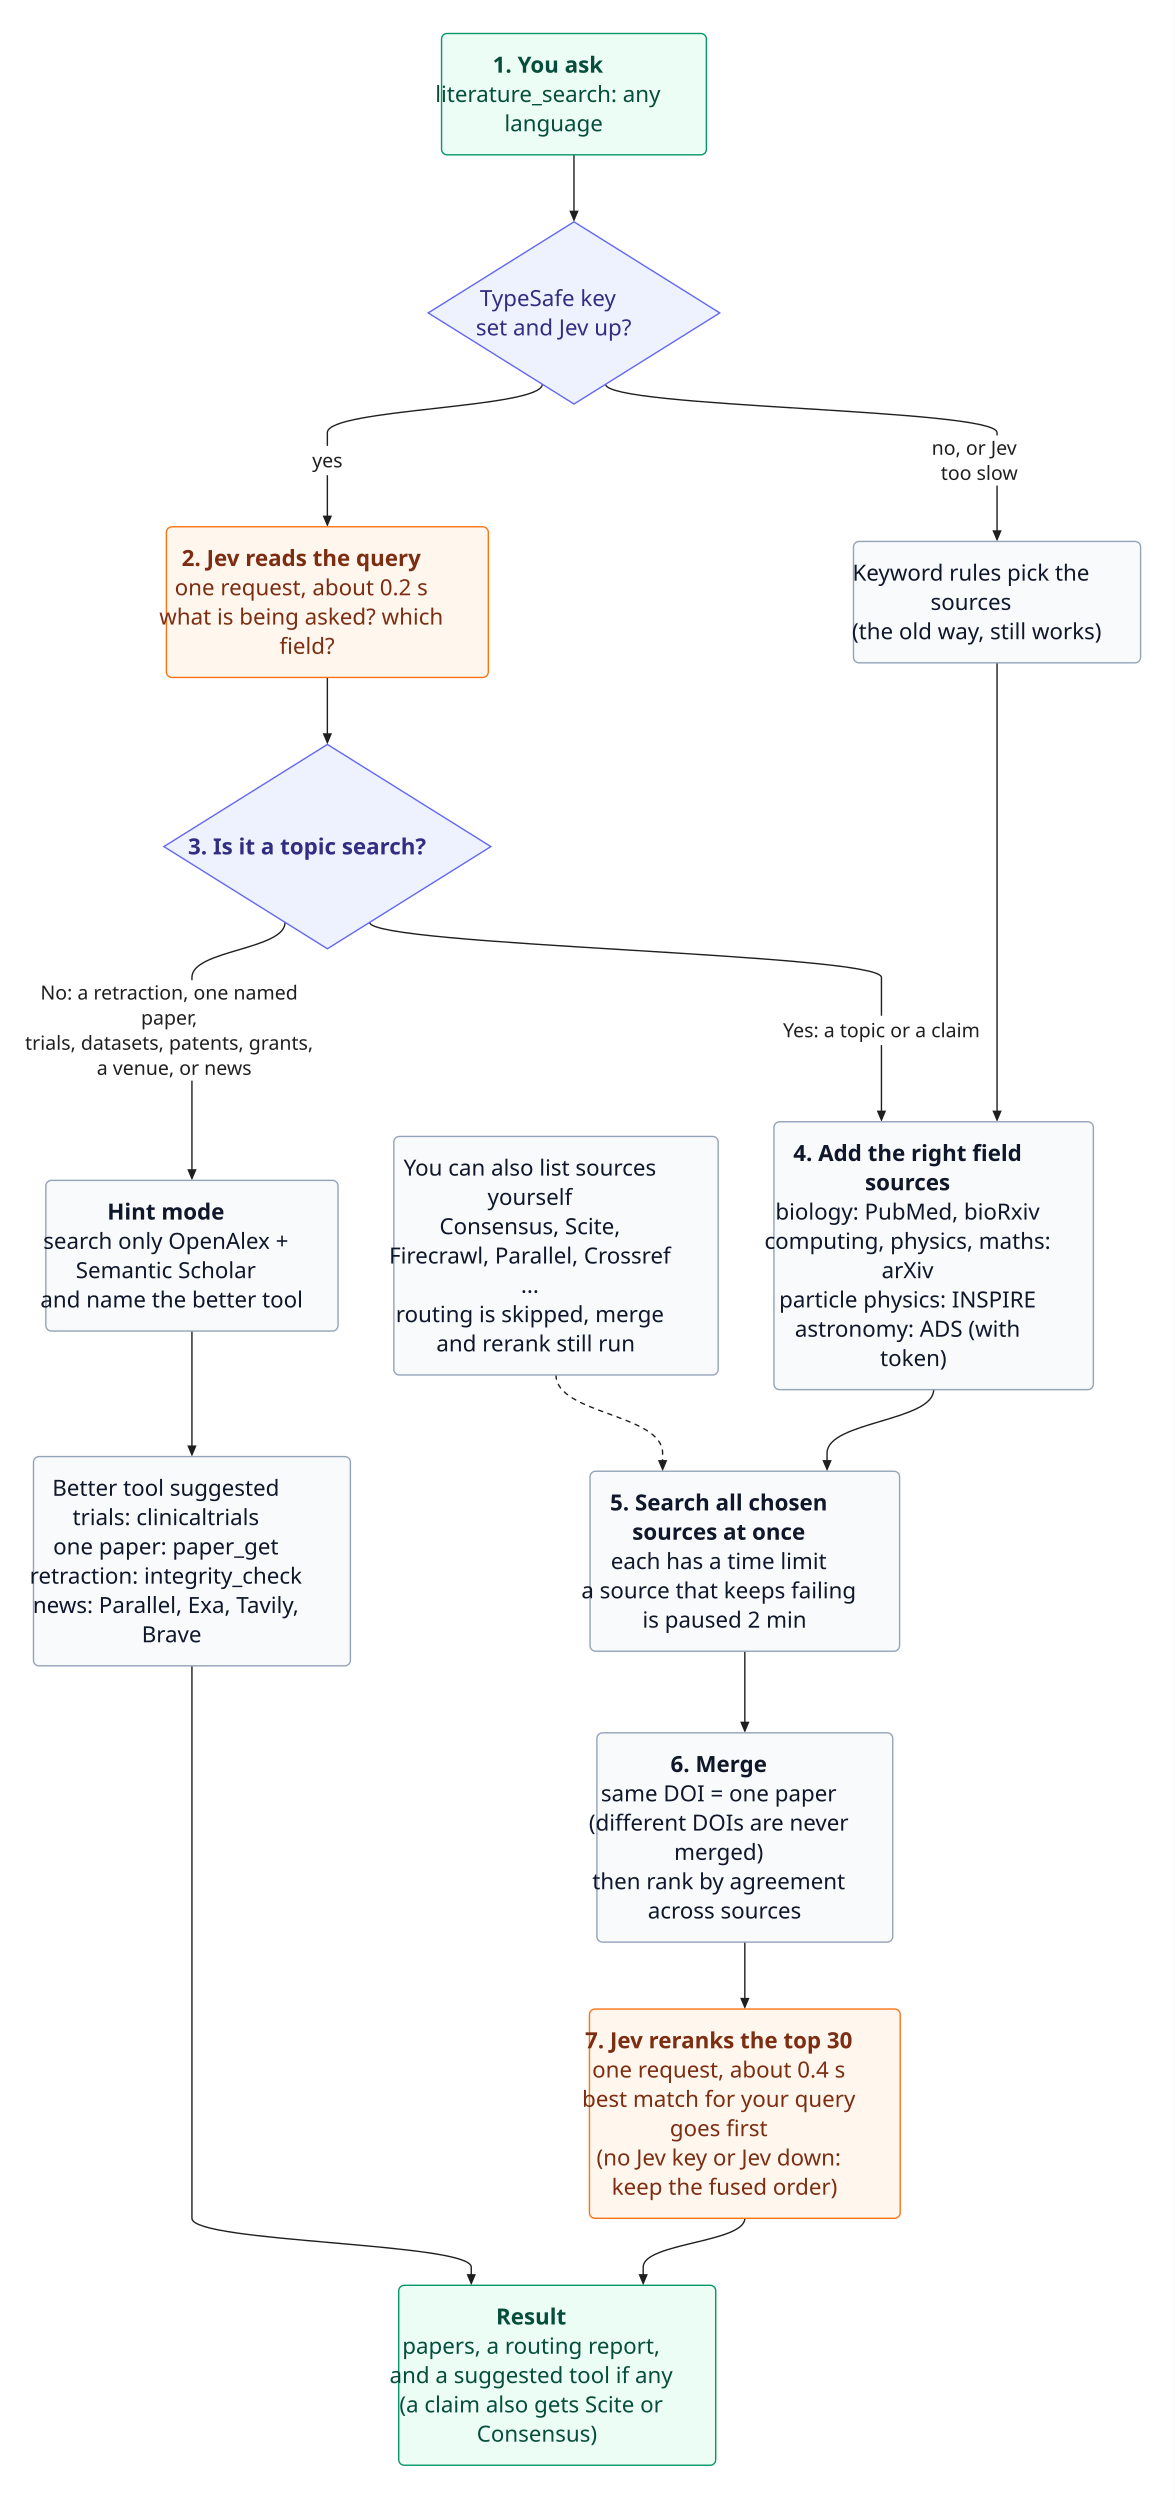
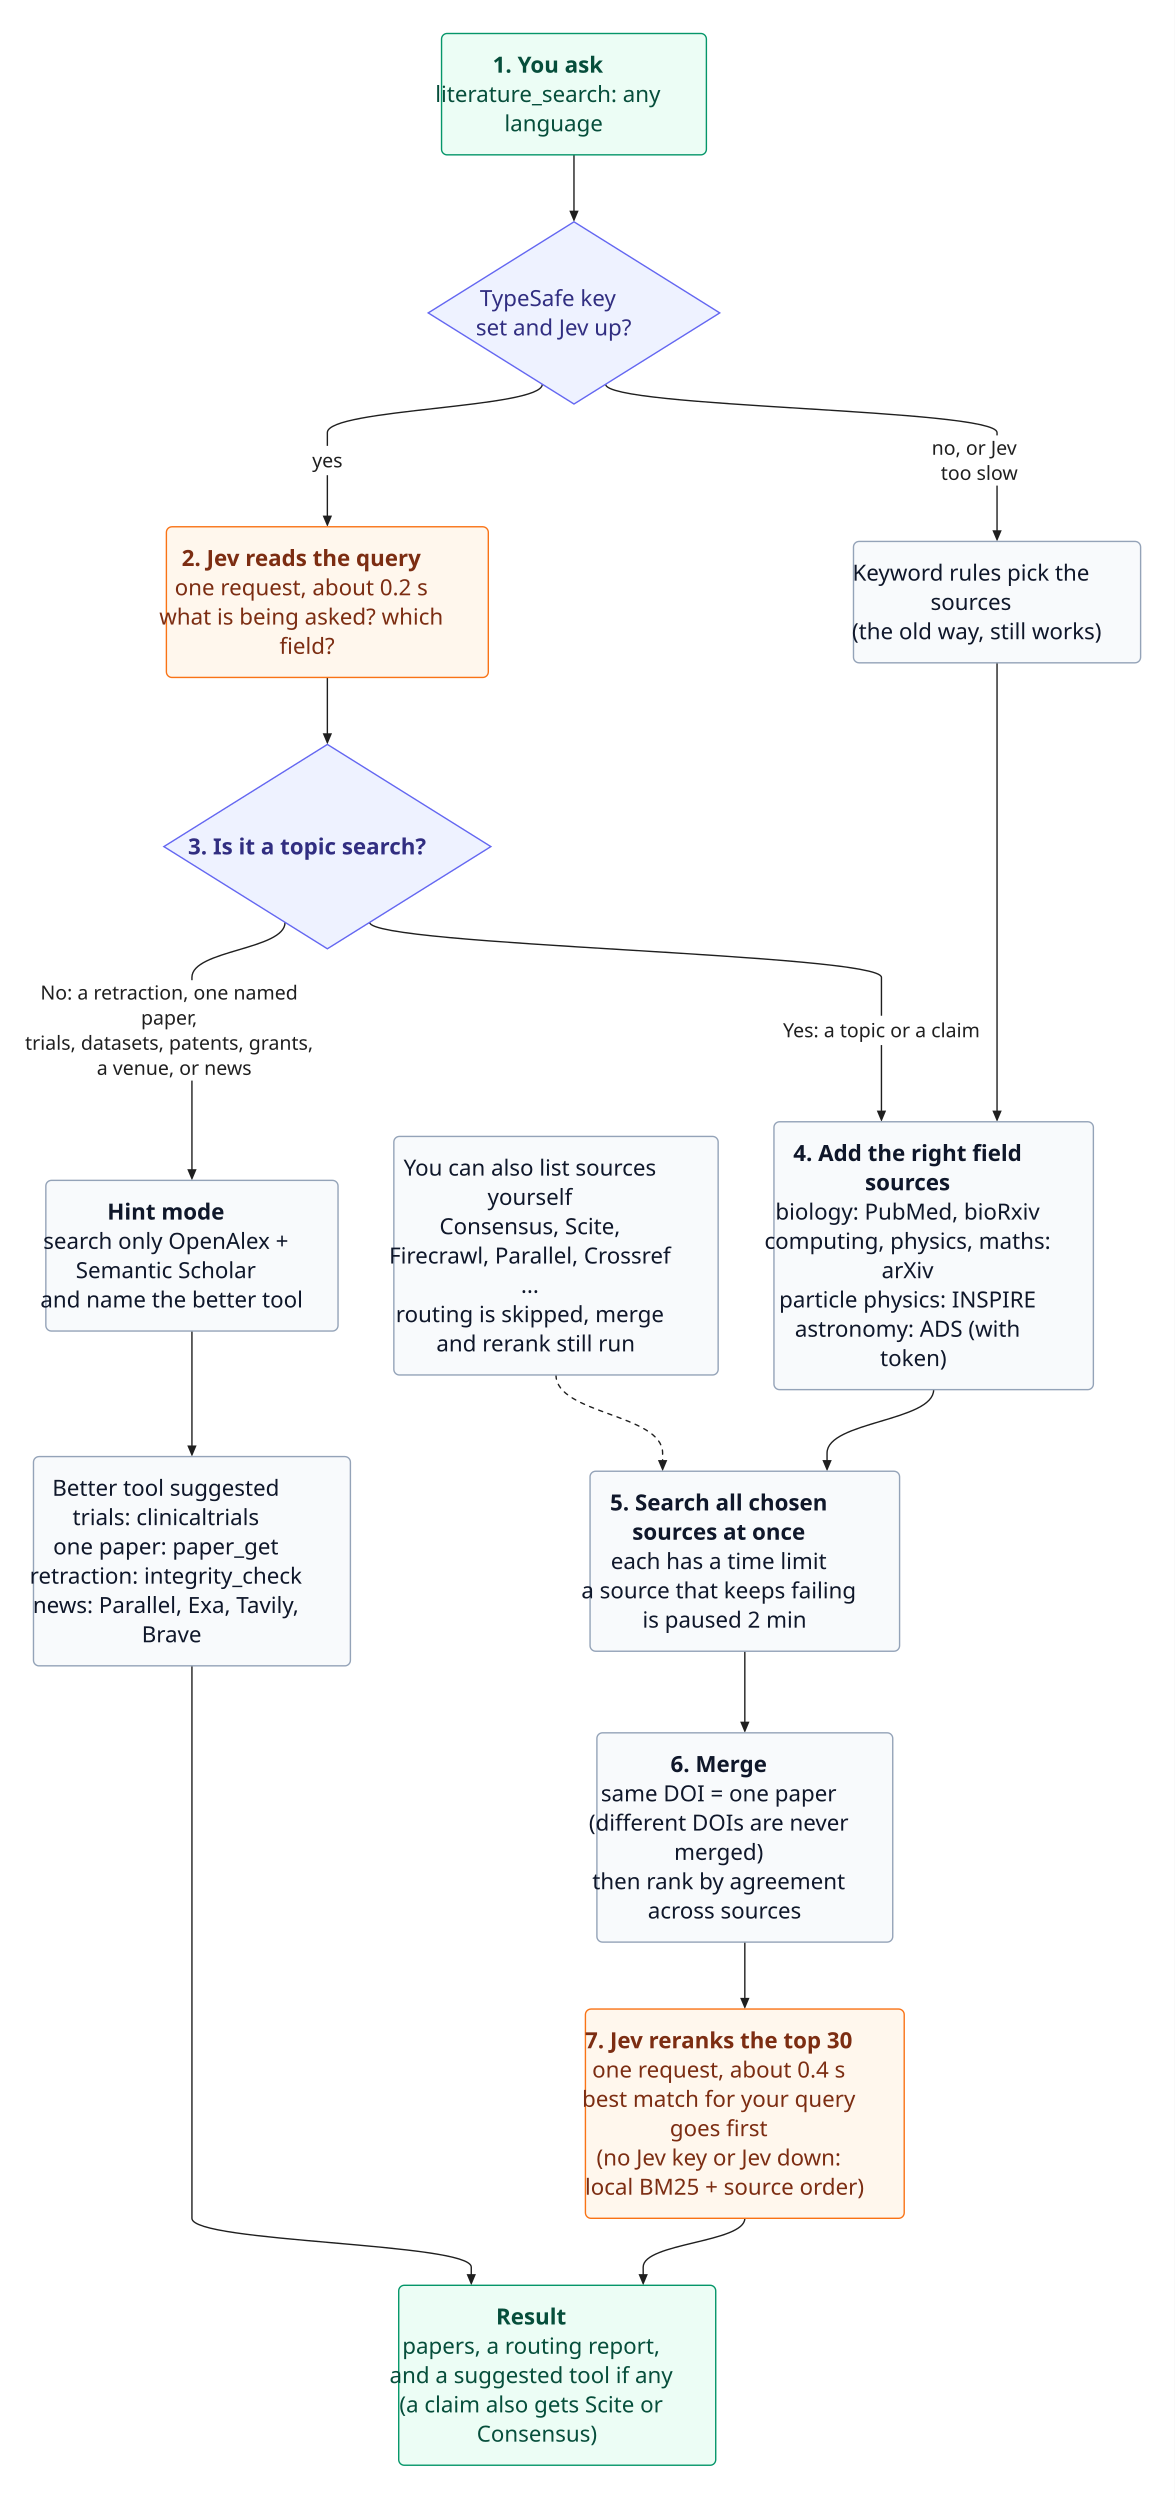
<svg xmlns="http://www.w3.org/2000/svg" class="pele pele-flowchart" viewBox="0 0 842 1792" width="842" height="1792" style="max-width:100%;height:auto;--_bg:#fff;--_fg:#1f1f1f;--_m:#6e6e6e;--_l:#1f1f1f;--_s:#f3f3f3;--_a:#e6e6e6;--_b:#8a8a8a;--_c:#5b7bd5;color:#1f1f1f;--_r:4px;--_w:bold;--_fm:monospace;font:16px sans-serif;letter-spacing:normal;word-spacing:normal;text-transform:none;direction:ltr;font-family:sans-serif" fill="#1f1f1f" role="graphics-document document" aria-roledescription="flowchart">
  <rect width="100%" height="100%" fill="#ffffff" />
  <g class="pele-edges" fill="none" stroke="#1f1f1f" stroke-linecap="round">
    <g class="pele-edge" data-id="L_q_key_0">
      <path d="M411.42,111L411.42,152" />
      <path class="pele-marker" d="M411.42,159L408.06,151L414.78,151Z" fill="#1f1f1f" stroke="none" />
    </g>
    <g class="pele-edge" data-id="L_key_rules_0">
      <path d="M434.1,275.42C434.1,292.57 714.68,292.95 714.68,310.1L714.68,381.1" />
      <path class="pele-marker" d="M714.68,388.1L711.32,380.1L718.04,380.1Z" fill="#1f1f1f" stroke="none" />
    </g>
    <g class="pele-edge" data-id="L_key_jev_0">
      <path d="M388.73,275.42C388.73,292.76 234.65,292.76 234.65,310.1L234.65,370.6" />
      <path class="pele-marker" d="M234.65,377.6L231.29,369.6L238.01,369.6Z" fill="#1f1f1f" stroke="none" />
    </g>
    <g class="pele-edge" data-id="L_jev_gate_0">
      <path d="M234.65,485.6L234.65,526.6" />
      <path class="pele-marker" d="M234.65,533.6L231.29,525.6L238.01,525.6Z" fill="#1f1f1f" stroke="none" />
    </g>
    <g class="pele-edge" data-id="L_gate_hint_0">
      <path d="M204.33,661.14C204.33,680.87 137.58,680.87 137.58,700.59L137.58,839.09" />
      <path class="pele-marker" d="M137.58,846.09L134.22,838.09L140.94,838.09Z" fill="#1f1f1f" stroke="none" />
    </g>
    <g class="pele-edge" data-id="L_gate_fields_0">
      <path d="M264.96,661.14C264.96,678.11 631.82,683.62 631.82,700.59L631.82,797.09" />
      <path class="pele-marker" d="M631.82,804.09L628.46,796.09L635.18,796.09Z" fill="#1f1f1f" stroke="none" />
    </g>
    <g class="pele-edge" data-id="L_rules_fields_0">
      <path d="M714.68,475.1L714.68,797.09" />
      <path class="pele-marker" d="M714.68,804.09L711.32,796.09L718.04,796.09Z" fill="#1f1f1f" stroke="none" />
    </g>
    <g class="pele-edge" data-id="L_hint_tool_0">
      <path d="M137.58,954.09L137.58,1037.09" />
      <path class="pele-marker" d="M137.58,1044.09L134.22,1036.09L140.94,1036.09Z" fill="#1f1f1f" stroke="none" />
    </g>
    <g class="pele-edge" data-id="L_fields_run_0">
      <path d="M669.25,996.09C669.25,1018.84 592.83,1018.84 592.83,1041.59L592.83,1047.59" />
      <path class="pele-marker" d="M592.83,1054.59L589.47,1046.59L596.19,1046.59Z" fill="#1f1f1f" stroke="none" />
    </g>
    <g class="pele-edge" data-id="L_run_merge_0">
      <path d="M533.89,1183.59L533.89,1235.09" />
      <path class="pele-marker" d="M533.89,1242.09L530.53,1234.09L537.25,1234.09Z" fill="#1f1f1f" stroke="none" />
    </g>
    <g class="pele-edge" data-id="L_merge_rerank_0">
      <path d="M533.89,1392.09L533.89,1433.09" />
      <path class="pele-marker" d="M533.89,1440.09L530.53,1432.09L537.25,1432.09Z" fill="#1f1f1f" stroke="none" />
    </g>
    <g class="pele-edge" data-id="L_rerank_out_0">
      <path d="M533.89,1590.09C533.89,1607.59 461.03,1607.59 461.03,1625.09L461.03,1631.09" />
      <path class="pele-marker" d="M461.03,1638.09L457.67,1630.09L464.39,1630.09Z" fill="#1f1f1f" stroke="none" />
    </g>
    <g class="pele-edge" data-id="L_tool_out_0">
      <path d="M137.58,1194.09L137.58,1590.09C137.58,1607.59 337.8,1607.59 337.8,1625.09L337.8,1631.09" />
      <path class="pele-marker" d="M337.8,1638.09L334.44,1630.09L341.16,1630.09Z" fill="#1f1f1f" stroke="none" />
    </g>
    <g class="pele-edge" data-id="L_explicit_run_0">
      <path d="M398.54,985.59C398.54,1013.59 474.96,1013.59 474.96,1041.59L474.96,1047.59" stroke-dasharray="3 4" />
      <path class="pele-marker" d="M474.96,1054.59L471.6,1046.59L478.32,1046.59Z" fill="#1f1f1f" stroke="none" />
    </g>
  </g>
  <g class="pele-edge-labels" font-size="14">
    <g class="pele-edge-label" data-id="L_key_rules_0">
      <rect x="679.94" y="312.1" width="69.47" height="36" rx="3" fill="#fff" />
      <text text-anchor="middle" xml:space="preserve">
        <tspan x="714.68" y="326">no, or Jev</tspan>
        <tspan x="714.68" y="344">too slow</tspan>
      </text>
    </g>
    <g class="pele-edge-label" data-id="L_key_jev_0">
      <rect x="219.76" y="319.6" width="29.78" height="21" rx="3" fill="#fff" />
      <text x="234.65" y="335" text-anchor="middle">yes</text>
    </g>
    <g class="pele-edge-label" data-id="L_gate_hint_0">
      <rect x="36.31" y="702.59" width="202.54" height="72" rx="3" fill="#fff" />
      <text text-anchor="middle" xml:space="preserve">
        <tspan x="137.58" y="716.49">No: a retraction, one named</tspan>
        <tspan x="137.58" y="734.49">paper,</tspan>
        <tspan x="137.58" y="752.49">trials, datasets, patents, grants,</tspan>
        <tspan x="137.58" y="770.49">a venue, or news</tspan>
      </text>
    </g>
    <g class="pele-edge-label" data-id="L_gate_fields_0">
      <rect x="558.96" y="728.09" width="145.72" height="21" rx="3" fill="#fff" />
      <text x="631.82" y="743.49" text-anchor="middle">Yes: a topic or a claim</text>
    </g>
  </g>
  <g class="pele-nodes">
    <g class="pele-node pele-shape-rect step" data-id="q" transform="translate(411.42,67.5)">
      <rect x="-94.92" y="-43.5" width="189.84" height="87" fill="#f3f3f3" stroke="#8a8a8a" style="rx:4px;fill:#ecfdf5;stroke:#059669;" />
      <text class="pele-label" style="fill:#064e3b;" text-anchor="middle" xml:space="preserve">
        <tspan x="0" y="-15.4" font-weight="bold">1. You ask</tspan>
        <tspan x="0" y="5.6">literature_search: any</tspan>
        <tspan x="0" y="26.6">language</tspan>
      </text>
    </g>
    <g class="pele-node pele-shape-diam decision" data-id="key" transform="translate(411.42,224.3)">
      <polygon points="0,-65.3 104.48,0 0,65.3 -104.48,0" fill="#f3f3f3" stroke="#8a8a8a" style="fill:#eef2ff;stroke:#6366f1;" />
      <text class="pele-label" style="fill:#312e81;" text-anchor="middle" xml:space="preserve">
        <tspan x="0" y="-4.9">TypeSafe key</tspan>
        <tspan x="0" y="16.1">set and Jev up?</tspan>
      </text>
    </g>
    <g class="pele-node pele-shape-rect plain" data-id="rules" transform="translate(714.68,431.6)">
      <rect x="-102.9" y="-43.5" width="205.81" height="87" fill="#f3f3f3" stroke="#8a8a8a" style="rx:4px;fill:#f8fafc;stroke:#94a3b8;" />
      <text class="pele-label" style="fill:#0f172a;" text-anchor="middle" xml:space="preserve">
        <tspan x="0" y="-15.4">Keyword rules pick the</tspan>
        <tspan x="0" y="5.6">sources</tspan>
        <tspan x="0" y="26.6">(the old way, still works)</tspan>
      </text>
    </g>
    <g class="pele-node pele-shape-rect jevstep" data-id="jev" transform="translate(234.65,431.6)">
      <rect x="-115.38" y="-54" width="230.75" height="108" fill="#f3f3f3" stroke="#8a8a8a" style="rx:4px;fill:#fff7ed;stroke:#f97316;" />
      <text class="pele-label" style="fill:#7c2d12;" text-anchor="middle" xml:space="preserve">
        <tspan x="0" y="-25.9" font-weight="bold">2. Jev reads the query</tspan>
        <tspan x="0" y="-4.9">one request, about 0.2 s</tspan>
        <tspan x="0" y="16.1">what is being asked? which</tspan>
        <tspan x="0" y="37.1">field?</tspan>
      </text>
    </g>
    <g class="pele-node pele-shape-diam decision" data-id="gate" transform="translate(234.65,606.84)">
      <polygon points="0,-73.24 117.19,0 0,73.25 -117.19,0" fill="#f3f3f3" stroke="#8a8a8a" style="fill:#eef2ff;stroke:#6366f1;" />
      <text class="pele-label" style="fill:#312e81;" font-weight="bold" text-anchor="middle" xml:space="preserve">
        <tspan x="0" y="5.6">3. Is it a topic search?</tspan>
      </text>
    </g>
    <g class="pele-node pele-shape-rect plain" data-id="hint" transform="translate(137.58,900.09)">
      <rect x="-104.72" y="-54" width="209.44" height="108" fill="#f3f3f3" stroke="#8a8a8a" style="rx:4px;fill:#f8fafc;stroke:#94a3b8;" />
      <text class="pele-label" style="fill:#0f172a;" text-anchor="middle" xml:space="preserve">
        <tspan x="0" y="-25.9" font-weight="bold">Hint mode</tspan>
        <tspan x="0" y="-4.9">search only OpenAlex +</tspan>
        <tspan x="0" y="16.1">Semantic Scholar</tspan>
        <tspan x="0" y="37.1">and name the better tool</tspan>
      </text>
    </g>
    <g class="pele-node pele-shape-rect plain" data-id="fields" transform="translate(669.25,900.09)">
      <rect x="-114.48" y="-96" width="228.96" height="192" fill="#f3f3f3" stroke="#8a8a8a" style="rx:4px;fill:#f8fafc;stroke:#94a3b8;" />
      <text class="pele-label" style="fill:#0f172a;" text-anchor="middle" xml:space="preserve">
        <tspan x="0" y="-67.9" font-weight="bold">4. Add the right field</tspan>
        <tspan x="0" y="-46.9" font-weight="bold">sources</tspan>
        <tspan x="0" y="-25.9">biology: PubMed, bioRxiv</tspan>
        <tspan x="0" y="-4.9">computing, physics, maths:</tspan>
        <tspan x="0" y="16.1">arXiv</tspan>
        <tspan x="0" y="37.1">particle physics: INSPIRE</tspan>
        <tspan x="0" y="58.1">astronomy: ADS (with</tspan>
        <tspan x="0" y="79.1">token)</tspan>
      </text>
    </g>
    <g class="pele-node pele-shape-rect plain" data-id="tool" transform="translate(137.58,1119.09)">
      <rect x="-113.58" y="-75" width="227.17" height="150" fill="#f3f3f3" stroke="#8a8a8a" style="rx:4px;fill:#f8fafc;stroke:#94a3b8;" />
      <text class="pele-label" style="fill:#0f172a;" text-anchor="middle" xml:space="preserve">
        <tspan x="0" y="-46.9">Better tool suggested</tspan>
        <tspan x="0" y="-25.9">trials: clinicaltrials</tspan>
        <tspan x="0" y="-4.9">one paper: paper_get</tspan>
        <tspan x="0" y="16.1">retraction: integrity_check</tspan>
        <tspan x="0" y="37.1">news: Parallel, Exa, Tavily,</tspan>
        <tspan x="0" y="58.1">Brave</tspan>
      </text>
    </g>
    <g class="pele-node pele-shape-rect plain" data-id="run" transform="translate(533.89,1119.09)">
      <rect x="-110.94" y="-64.5" width="221.87" height="129" fill="#f3f3f3" stroke="#8a8a8a" style="rx:4px;fill:#f8fafc;stroke:#94a3b8;" />
      <text class="pele-label" style="fill:#0f172a;" text-anchor="middle" xml:space="preserve">
        <tspan x="0" y="-36.4" font-weight="bold">5. Search all chosen</tspan>
        <tspan x="0" y="-15.4" font-weight="bold">sources at once</tspan>
        <tspan x="0" y="5.6">each has a time limit</tspan>
        <tspan x="0" y="26.6">a source that keeps failing</tspan>
        <tspan x="0" y="47.6">is paused 2 min</tspan>
      </text>
    </g>
    <g class="pele-node pele-shape-rect plain" data-id="merge" transform="translate(533.89,1317.09)">
      <rect x="-106.03" y="-75" width="212.06" height="150" fill="#f3f3f3" stroke="#8a8a8a" style="rx:4px;fill:#f8fafc;stroke:#94a3b8;" />
      <text class="pele-label" style="fill:#0f172a;" text-anchor="middle" xml:space="preserve">
        <tspan x="0" y="-46.9" font-weight="bold">6. Merge</tspan>
        <tspan x="0" y="-25.9">same DOI = one paper</tspan>
        <tspan x="0" y="-4.9">(different DOIs are never</tspan>
        <tspan x="0" y="16.1">merged)</tspan>
        <tspan x="0" y="37.1">then rank by agreement</tspan>
        <tspan x="0" y="58.1">across sources</tspan>
      </text>
    </g>
    <g class="pele-node pele-shape-rect jevstep" data-id="rerank" transform="translate(533.89,1515.09)">
-       <rect x="-111.38" y="-75" width="222.75" height="150" fill="#f3f3f3" stroke="#8a8a8a" style="rx:4px;fill:#fff7ed;stroke:#f97316;" />
+       <rect x="-114.26" y="-75" width="228.51" height="150" fill="#f3f3f3" stroke="#8a8a8a" style="rx:4px;fill:#fff7ed;stroke:#f97316;" />
      <text class="pele-label" style="fill:#7c2d12;" text-anchor="middle" xml:space="preserve">
        <tspan x="0" y="-46.9" font-weight="bold">7. Jev reranks the top 30</tspan>
        <tspan x="0" y="-25.9">one request, about 0.4 s</tspan>
        <tspan x="0" y="-4.9">best match for your query</tspan>
        <tspan x="0" y="16.1">goes first</tspan>
        <tspan x="0" y="37.1">(no Jev key or Jev down:</tspan>
-         <tspan x="0" y="58.1">keep the fused order)</tspan>
+         <tspan x="0" y="58.1">local BM25 + source order)</tspan>
      </text>
    </g>
    <g class="pele-node pele-shape-rect step" data-id="out" transform="translate(399.42,1702.59)">
      <rect x="-113.62" y="-64.5" width="227.23" height="129" fill="#f3f3f3" stroke="#8a8a8a" style="rx:4px;fill:#ecfdf5;stroke:#059669;" />
      <text class="pele-label" style="fill:#064e3b;" text-anchor="middle" xml:space="preserve">
        <tspan x="0" y="-36.4" font-weight="bold">Result</tspan>
        <tspan x="0" y="-15.4">papers, a routing report,</tspan>
        <tspan x="0" y="5.6">and a suggested tool if any</tspan>
        <tspan x="0" y="26.6">(a claim also gets Scite or</tspan>
        <tspan x="0" y="47.6">Consensus)</tspan>
      </text>
    </g>
    <g class="pele-node pele-shape-rect plain" data-id="explicit" transform="translate(398.54,900.09)">
      <rect x="-116.23" y="-85.5" width="232.46" height="171" fill="#f3f3f3" stroke="#8a8a8a" style="rx:4px;fill:#f8fafc;stroke:#94a3b8;" />
      <text class="pele-label" style="fill:#0f172a;" text-anchor="middle" xml:space="preserve">
        <tspan x="0" y="-57.4">You can also list sources</tspan>
        <tspan x="0" y="-36.4">yourself</tspan>
        <tspan x="0" y="-15.4">Consensus, Scite,</tspan>
        <tspan x="0" y="5.6">Firecrawl, Parallel, Crossref</tspan>
        <tspan x="0" y="26.6">...</tspan>
        <tspan x="0" y="47.6">routing is skipped, merge</tspan>
        <tspan x="0" y="68.6">and rerank still run</tspan>
      </text>
    </g>
  </g>
</svg>
